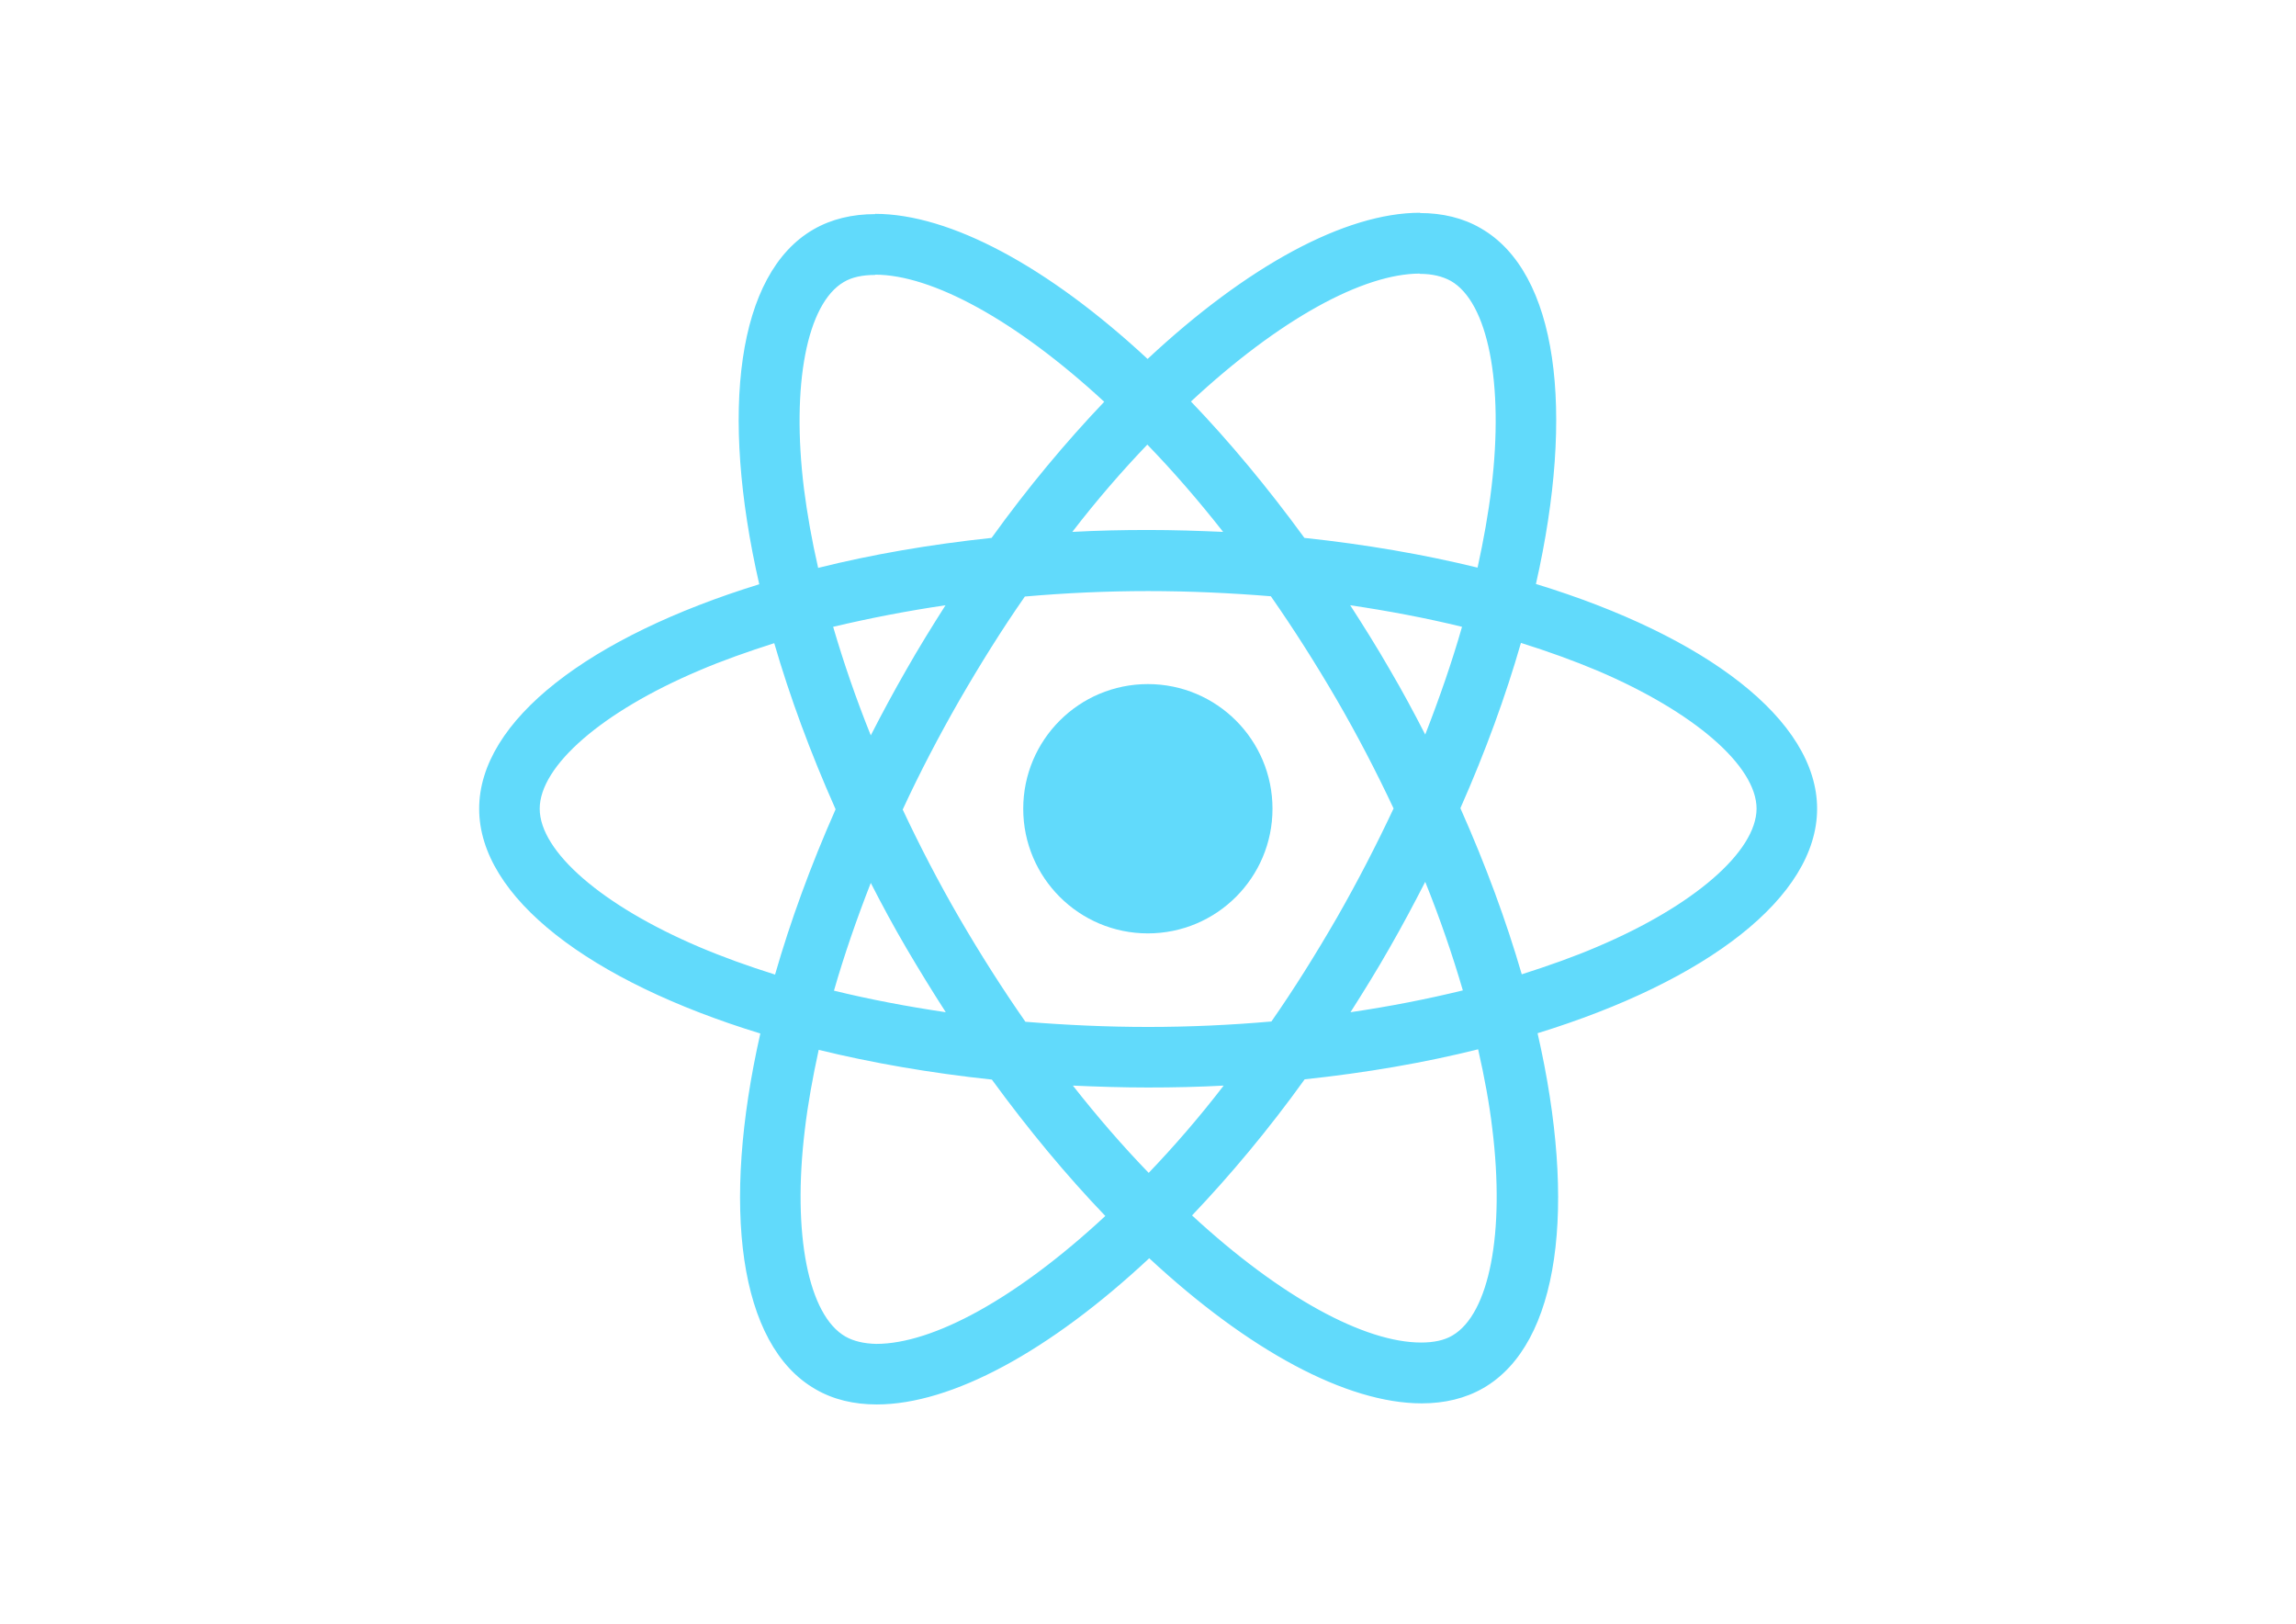
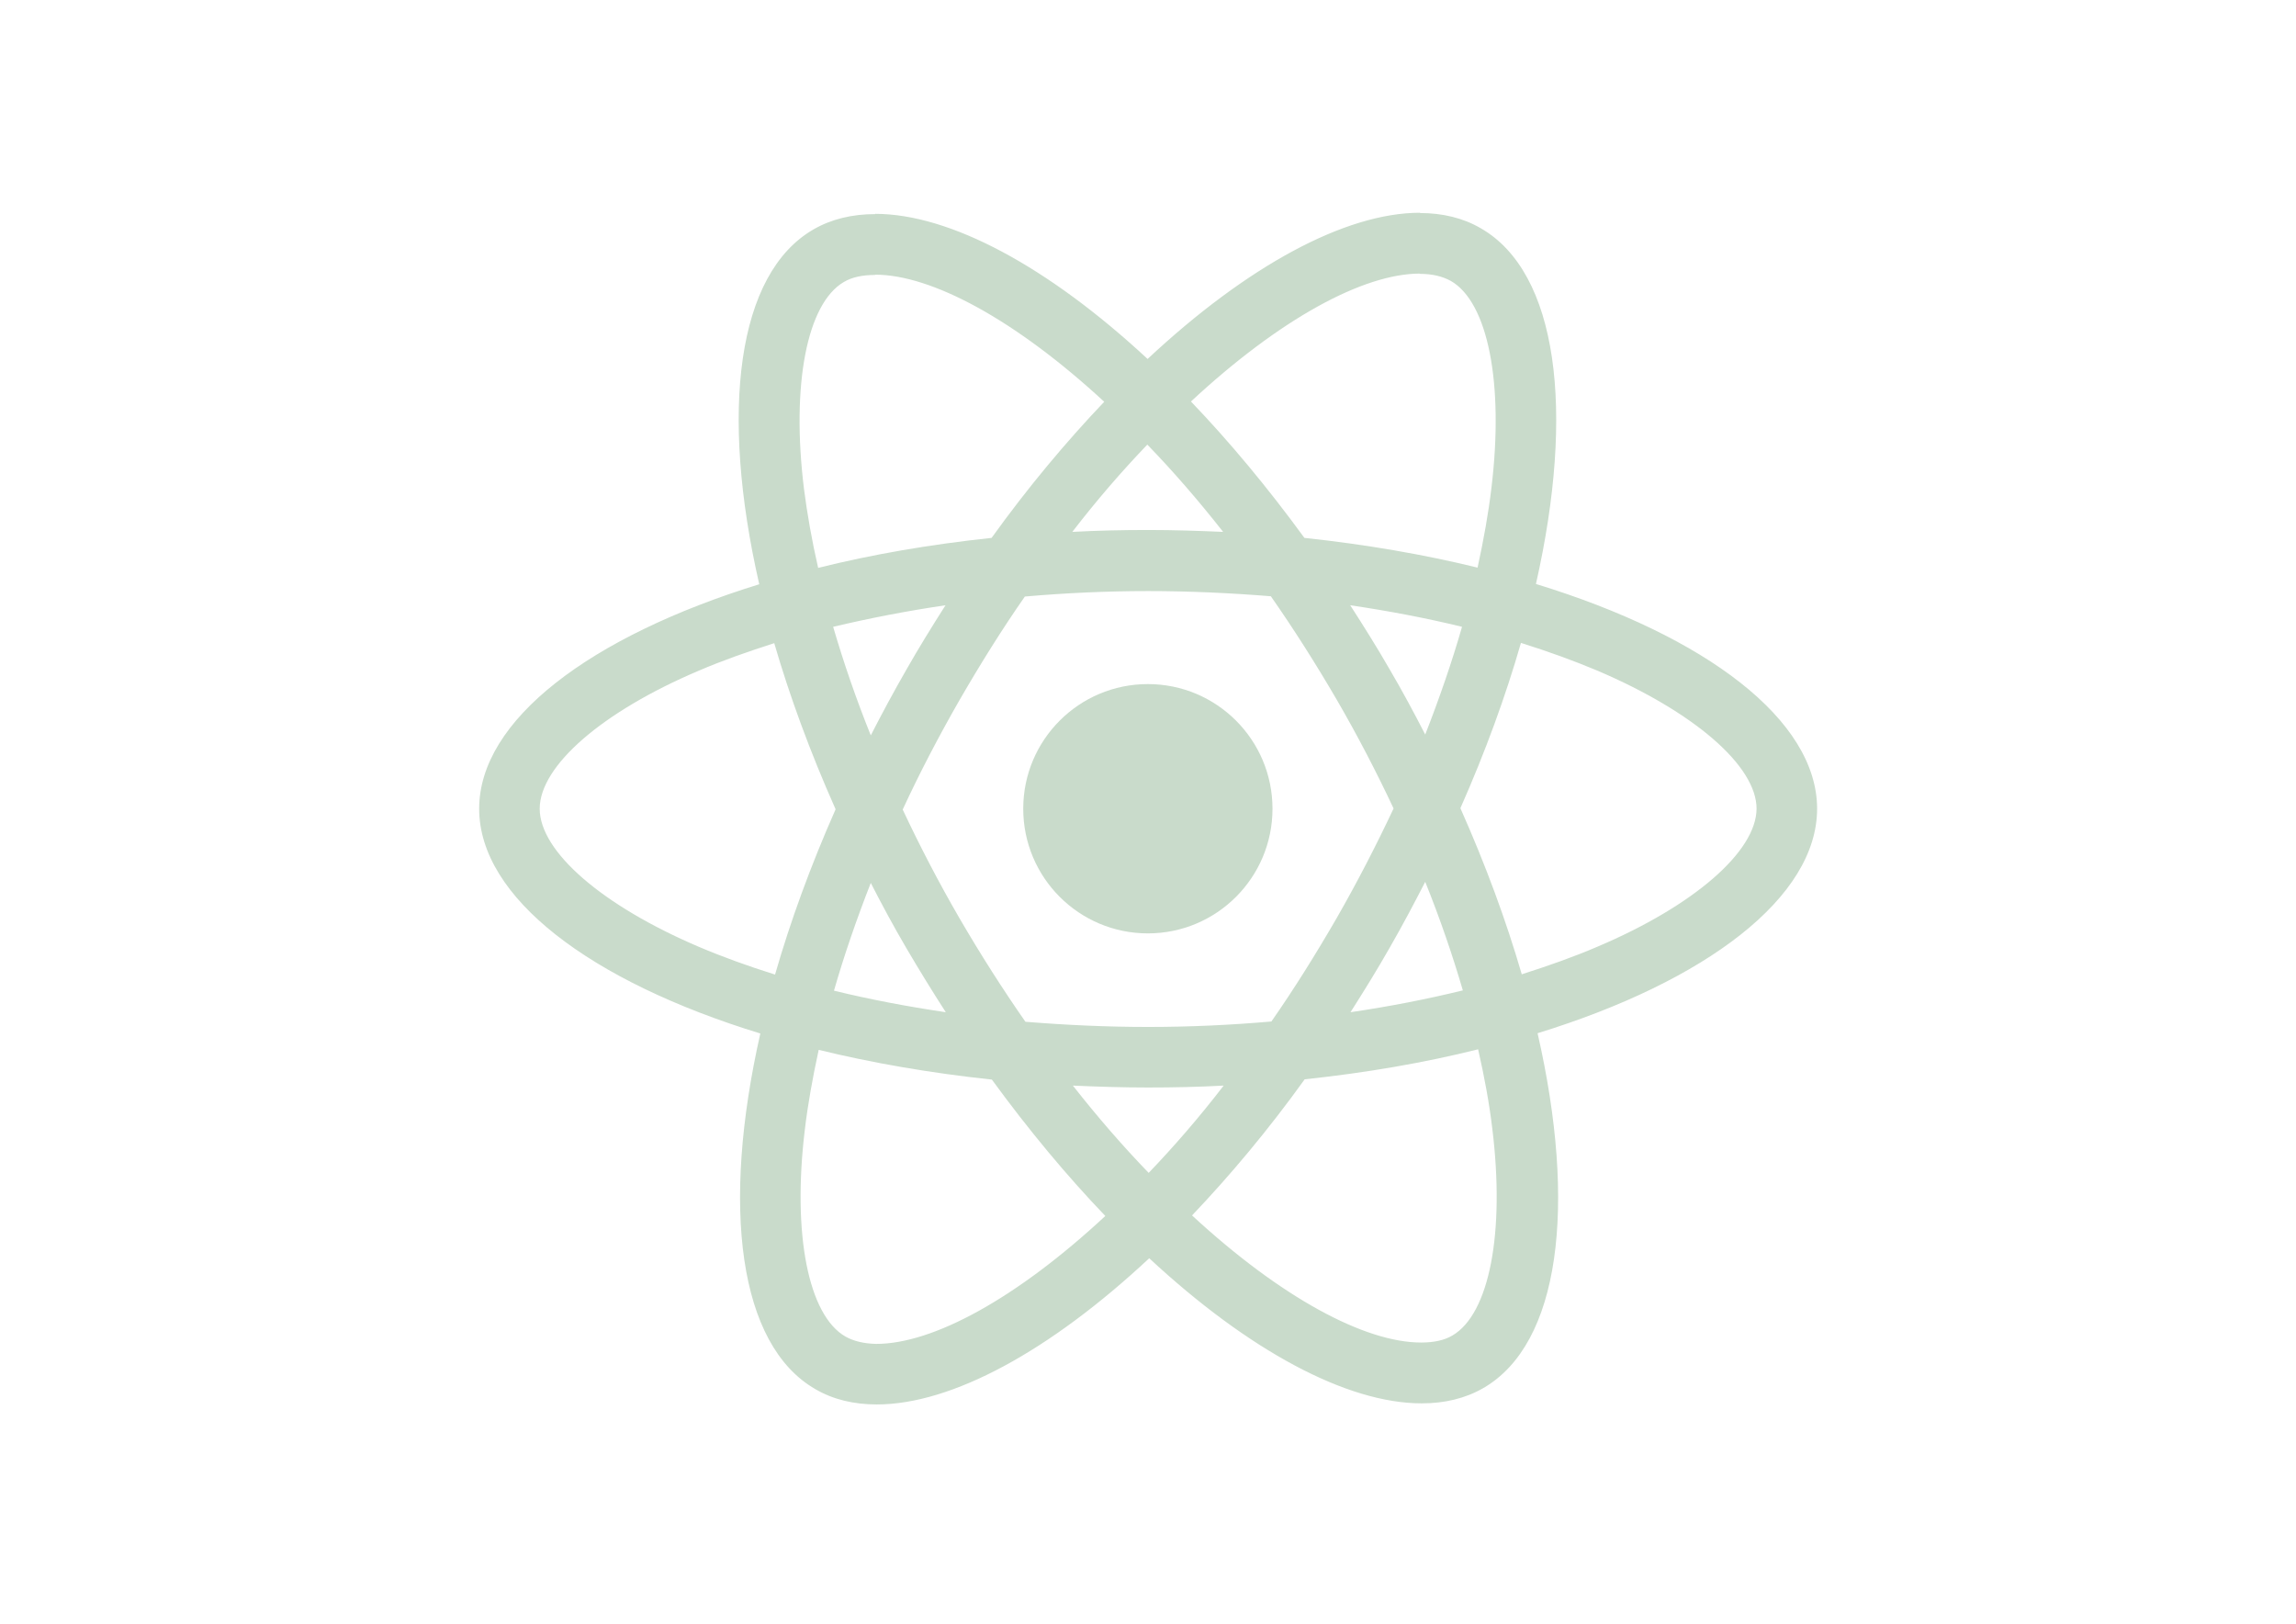
<svg xmlns="http://www.w3.org/2000/svg" viewBox="0 0 841.9 595.3">
-   <g fill="#61DAFB">
+   <g fill="#c9dbcb">
    <path d="M666.3 296.5c0-32.5-40.7-63.3-103.1-82.4 14.4-63.6 8-114.2-20.2-130.4-6.5-3.8-14.1-5.6-22.4-5.6v22.3c4.6 0 8.3.9 11.4 2.6 13.6 7.8 19.5 37.5 14.9 75.7-1.1 9.4-2.9 19.3-5.1 29.4-19.6-4.8-41-8.5-63.5-10.9-13.5-18.5-27.5-35.3-41.6-50 32.6-30.3 63.2-46.9 84-46.9V78c-27.5 0-63.5 19.6-99.9 53.6-36.4-33.8-72.4-53.2-99.9-53.2v22.3c20.7 0 51.4 16.5 84 46.6-14 14.7-28 31.4-41.3 49.9-22.6 2.4-44 6.1-63.6 11-2.3-10-4-19.7-5.2-29-4.7-38.2 1.1-67.9 14.6-75.8 3-1.8 6.9-2.6 11.5-2.6V78.5c-8.4 0-16 1.8-22.6 5.6-28.1 16.2-34.4 66.7-19.9 130.1-62.2 19.2-102.7 49.9-102.7 82.3 0 32.5 40.7 63.3 103.1 82.4-14.4 63.6-8 114.2 20.2 130.4 6.5 3.8 14.1 5.6 22.5 5.6 27.5 0 63.5-19.6 99.9-53.6 36.4 33.8 72.4 53.2 99.9 53.2 8.4 0 16-1.8 22.6-5.6 28.1-16.2 34.4-66.7 19.9-130.1 62-19.1 102.5-49.9 102.5-82.3zm-130.2-66.7c-3.7 12.9-8.3 26.2-13.5 39.5-4.1-8-8.4-16-13.1-24-4.6-8-9.5-15.8-14.4-23.4 14.2 2.1 27.9 4.7 41 7.9zm-45.8 106.5c-7.8 13.5-15.8 26.3-24.1 38.2-14.9 1.3-30 2-45.2 2-15.1 0-30.2-.7-45-1.9-8.3-11.9-16.4-24.6-24.2-38-7.6-13.1-14.5-26.4-20.8-39.8 6.2-13.4 13.2-26.8 20.7-39.9 7.8-13.5 15.8-26.3 24.1-38.2 14.9-1.3 30-2 45.2-2 15.1 0 30.2.7 45 1.9 8.3 11.9 16.4 24.6 24.2 38 7.6 13.1 14.5 26.4 20.8 39.8-6.3 13.4-13.2 26.8-20.7 39.9zm32.3-13c5.4 13.4 10 26.8 13.8 39.8-13.1 3.2-26.9 5.9-41.2 8 4.9-7.7 9.8-15.6 14.4-23.7 4.6-8 8.9-16.1 13-24.1zM421.2 430c-9.3-9.6-18.6-20.3-27.8-32 9 .4 18.2.7 27.5.7 9.4 0 18.7-.2 27.8-.7-9 11.7-18.3 22.4-27.5 32zm-74.4-58.9c-14.2-2.1-27.9-4.7-41-7.9 3.7-12.9 8.3-26.2 13.5-39.5 4.1 8 8.4 16 13.1 24 4.7 8 9.5 15.8 14.4 23.4zM420.7 163c9.3 9.6 18.6 20.3 27.8 32-9-.4-18.2-.7-27.5-.7-9.4 0-18.7.2-27.8.7 9-11.7 18.3-22.4 27.5-32zm-74 58.9c-4.9 7.7-9.8 15.6-14.4 23.7-4.6 8-8.9 16-13 24-5.4-13.4-10-26.8-13.8-39.8 13.1-3.1 26.9-5.8 41.2-7.9zm-90.5 125.2c-35.4-15.1-58.3-34.9-58.3-50.6 0-15.7 22.9-35.6 58.3-50.6 8.6-3.7 18-7 27.7-10.1 5.7 19.6 13.2 40 22.5 60.9-9.2 20.8-16.6 41.1-22.2 60.6-9.9-3.1-19.3-6.5-28-10.2zM310 490c-13.6-7.8-19.5-37.5-14.9-75.7 1.1-9.4 2.9-19.3 5.1-29.4 19.6 4.8 41 8.5 63.5 10.9 13.5 18.5 27.5 35.3 41.6 50-32.6 30.3-63.2 46.9-84 46.9-4.5-.1-8.3-1-11.3-2.7zm237.2-76.2c4.7 38.2-1.1 67.9-14.6 75.8-3 1.8-6.9 2.6-11.5 2.6-20.7 0-51.4-16.5-84-46.6 14-14.7 28-31.4 41.3-49.9 22.6-2.4 44-6.1 63.6-11 2.3 10.1 4.1 19.8 5.2 29.1zm38.5-66.7c-8.6 3.7-18 7-27.7 10.1-5.7-19.6-13.2-40-22.5-60.9 9.2-20.8 16.6-41.1 22.2-60.6 9.9 3.1 19.3 6.5 28.1 10.2 35.4 15.1 58.3 34.9 58.3 50.6-.1 15.7-23 35.6-58.4 50.6zM320.8 78.4z" />
    <circle cx="420.9" cy="296.5" r="45.7" />
    <path d="M520.5 78.1z" />
  </g>
</svg>
